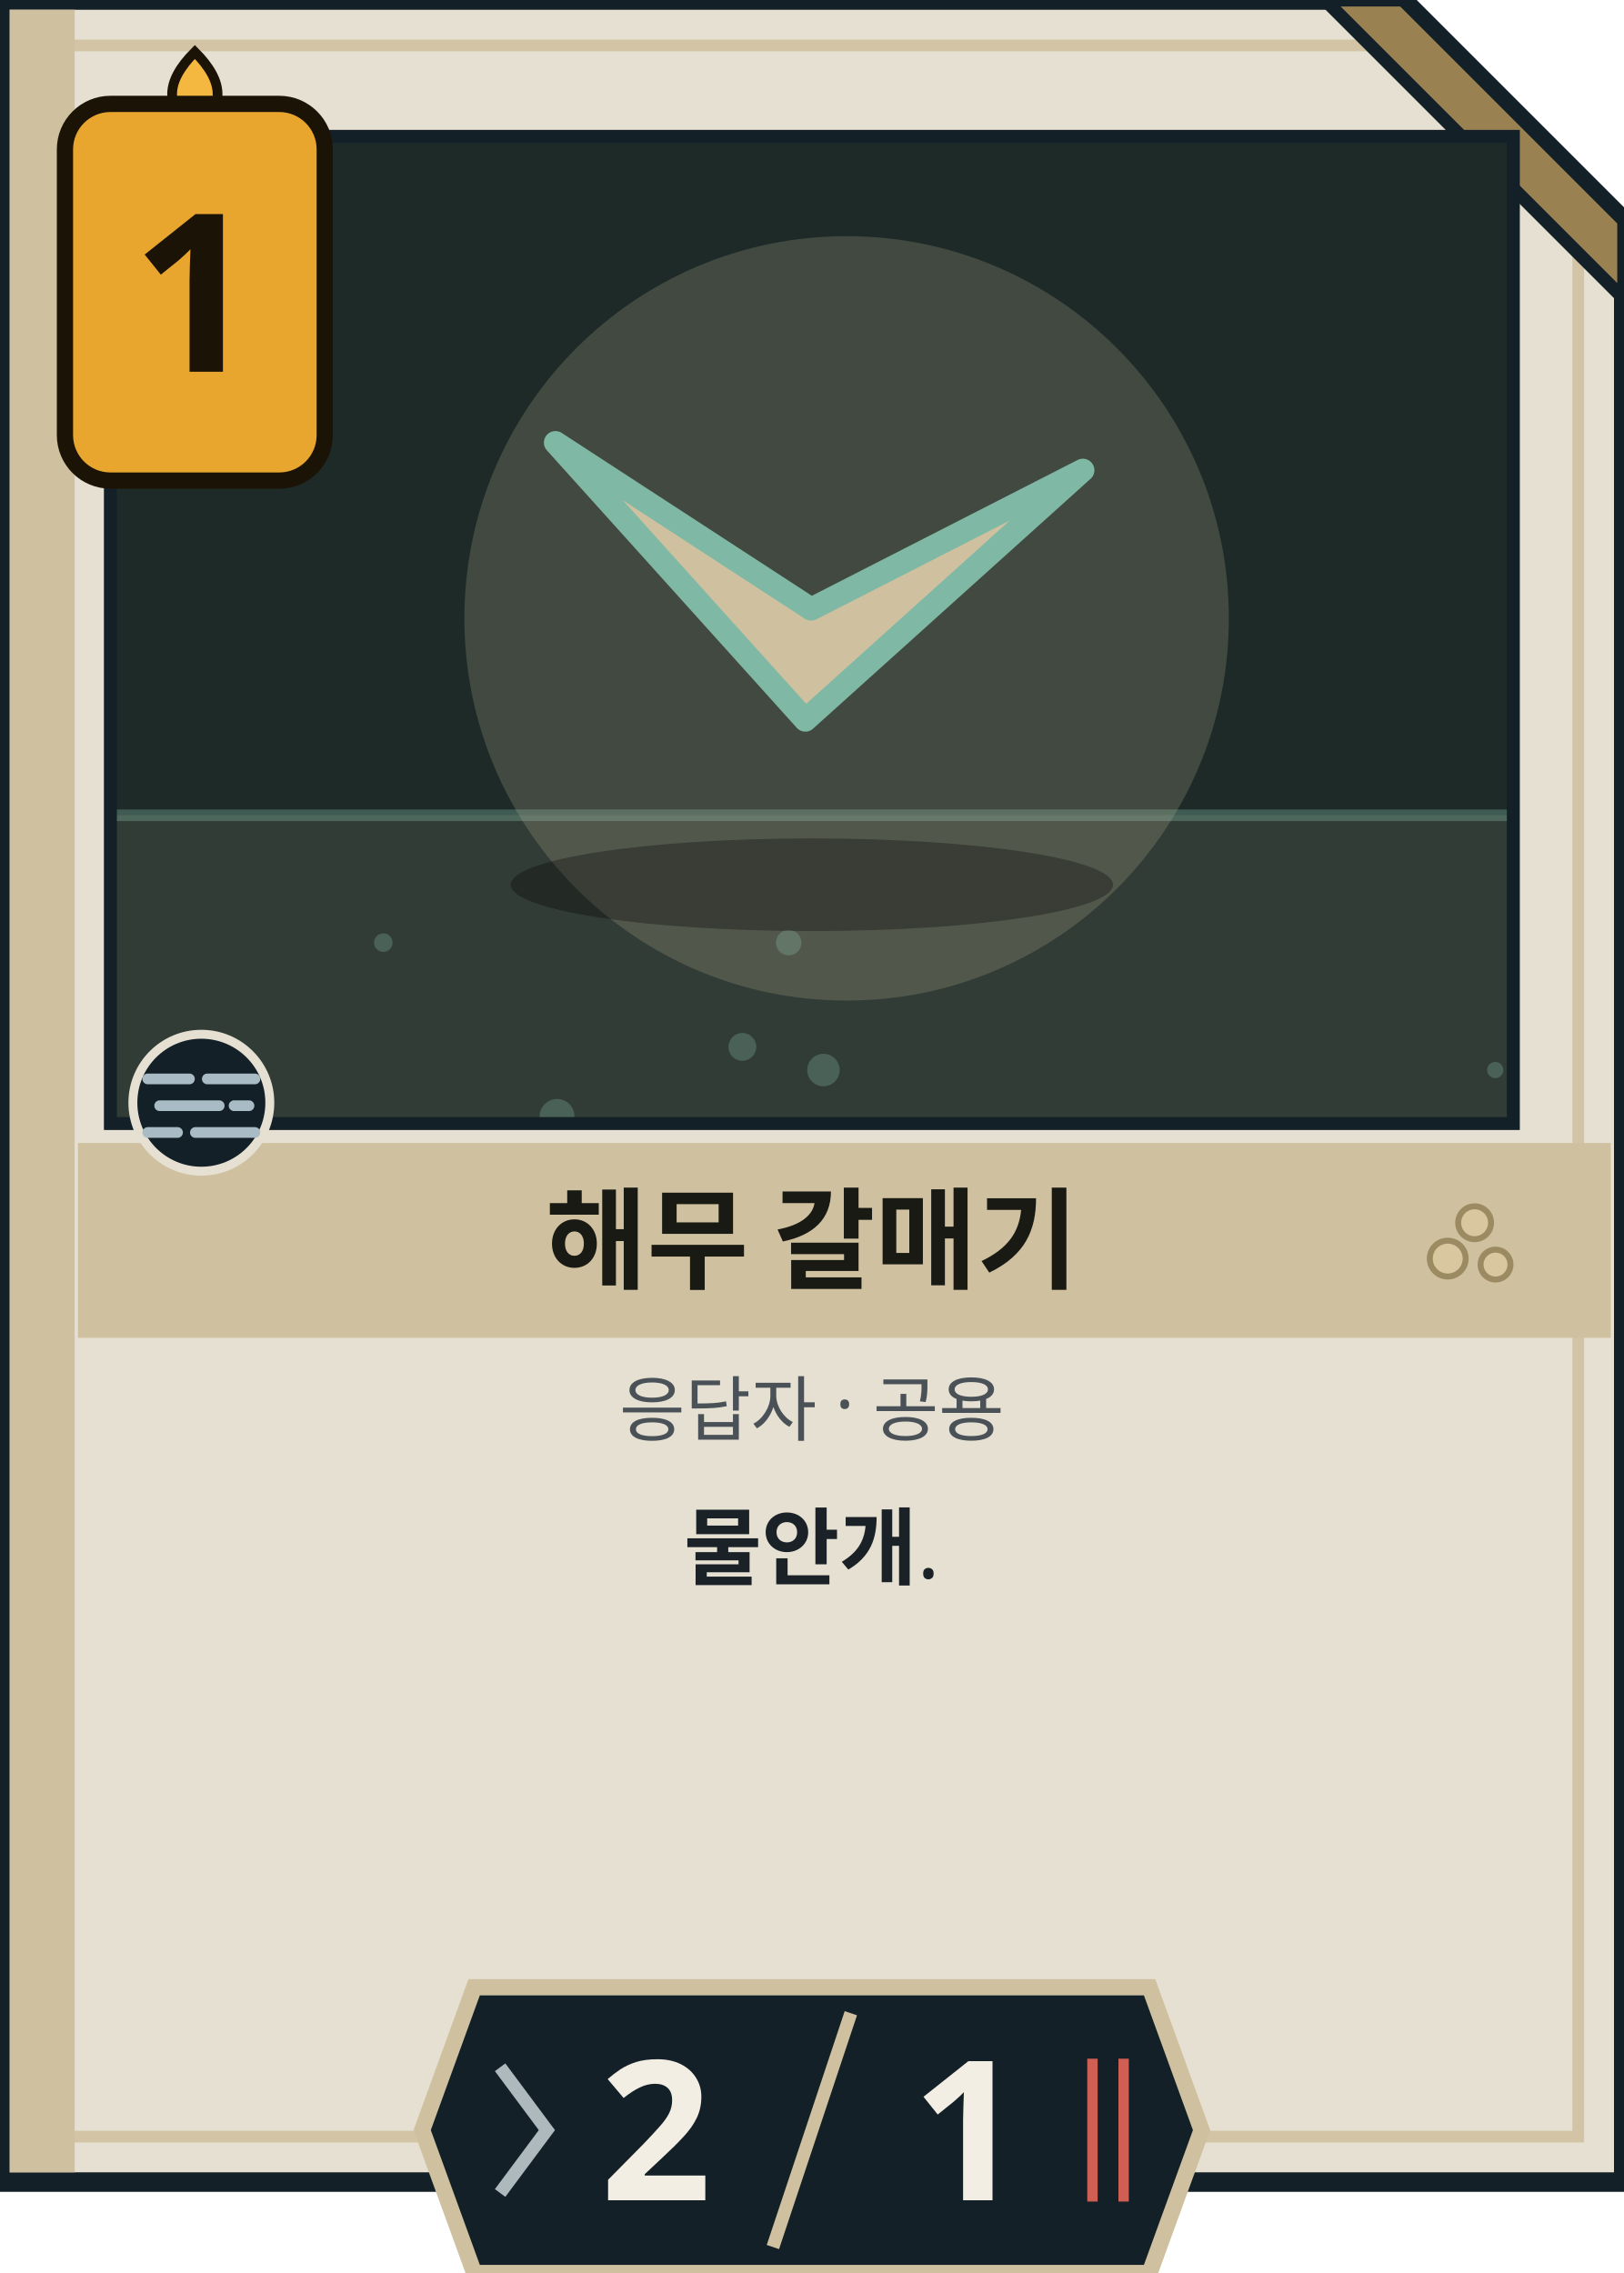
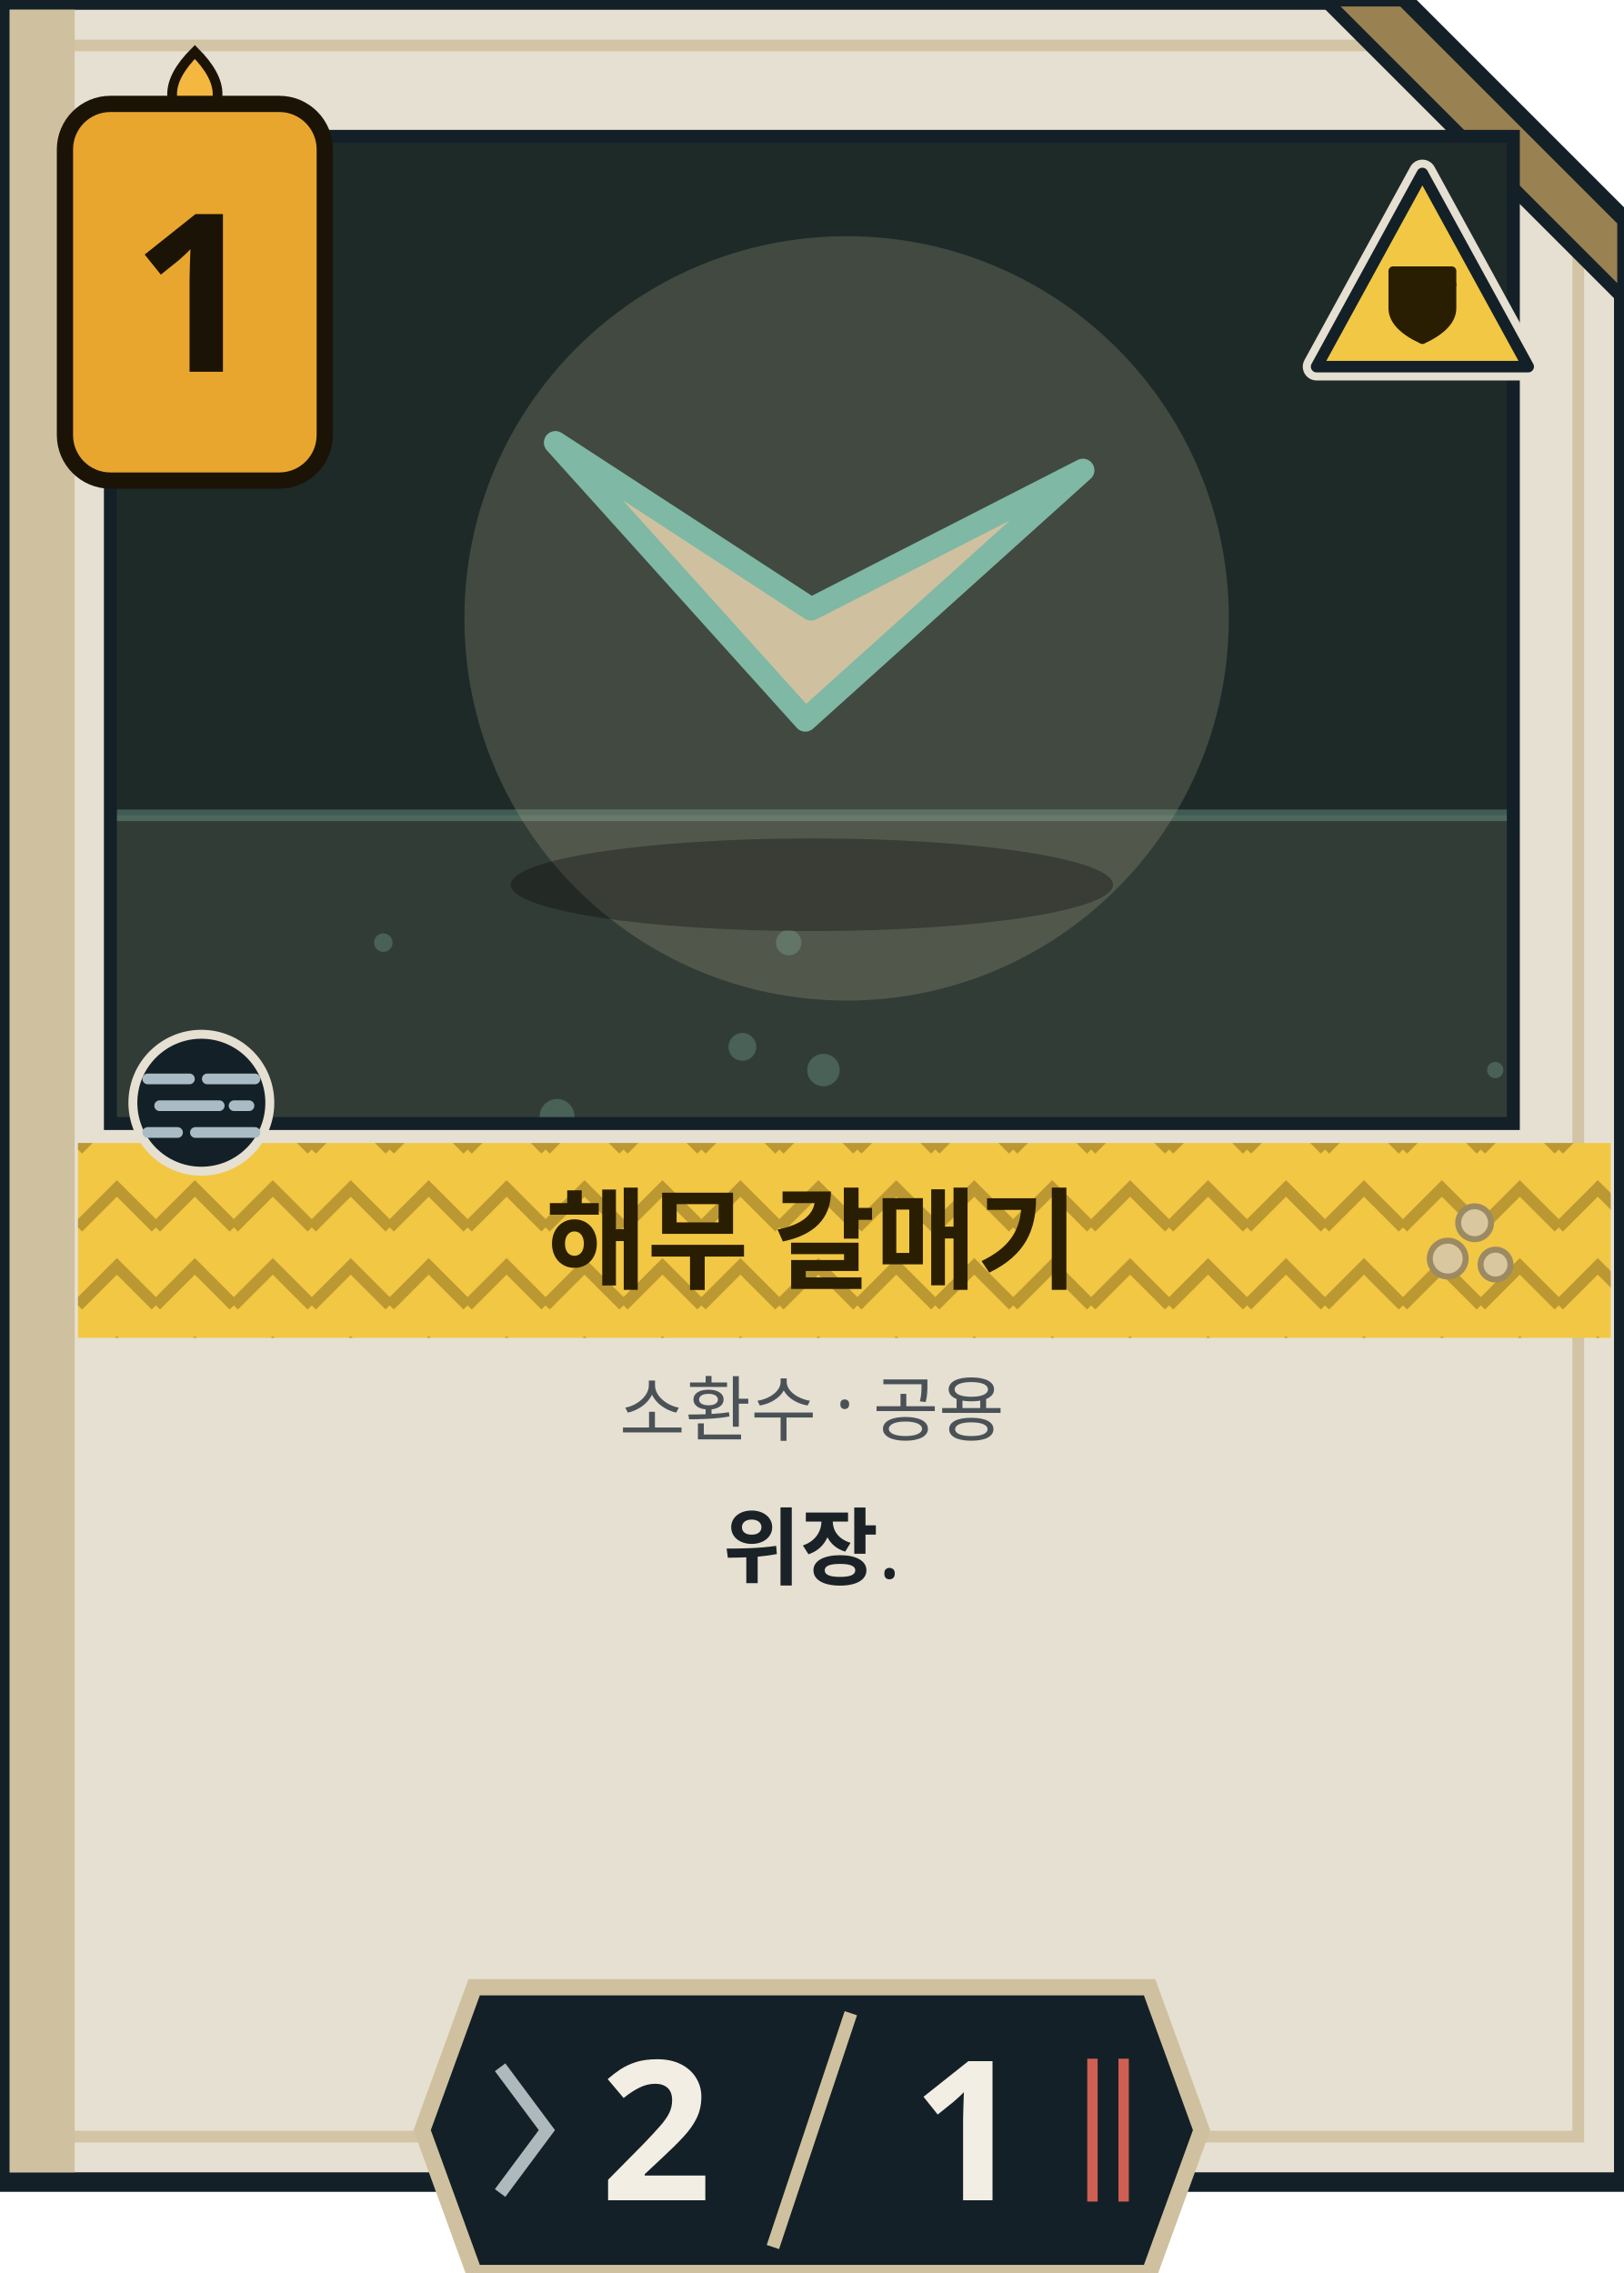
<svg xmlns="http://www.w3.org/2000/svg" viewBox="0 0 250 350" width="250" height="350">
  <path d="M0 0H216L250 34V336H0Z" fill="#E6E0D2" stroke="#142027" stroke-width="3" stroke-linejoin="round" />
  <path d="M7 7H213.2L243 36.8V329H7Z" fill="none" stroke="#CFC19F" stroke-opacity="0.9" stroke-width="1.8" />
  <rect x="1.5" y="1.5" width="10" height="333" fill="#CFC19F" />
  <path d="M204 0H216L250 34V46Z" fill="#9A8152" stroke="#142027" stroke-width="2" />
  <rect x="16" y="20" width="218" height="154" fill="#142027" />
  <svg x="18" y="22" width="214" height="150" viewBox="0 0 120 90" preserveAspectRatio="xMidYMid slice" overflow="hidden">
    <rect width="120" height="90" fill="#1E2A28" />
    <path d="M0 61H120V90H0Z" fill="#CFC19F" fill-opacity=".12" />
    <path d="M0 61H120" stroke="#7FB8A4" stroke-opacity=".35" stroke-width="1" />
    <circle cx="38" cy="87" r="1.5" fill="#7FB8A4" fill-opacity=".3" />
    <circle cx="58" cy="72" r="1.1" fill="#7FB8A4" fill-opacity=".3" />
    <circle cx="61" cy="83" r="1.4" fill="#7FB8A4" fill-opacity=".3" />
    <circle cx="54" cy="81" r="1.2" fill="#7FB8A4" fill-opacity=".3" />
    <circle cx="23" cy="72" r="0.8" fill="#7FB8A4" fill-opacity=".3" />
    <circle cx="119" cy="83" r="0.7" fill="#7FB8A4" fill-opacity=".3" />
    <g opacity=".2">
      <g transform="translate(63.0 44.0) rotate(0) scale(40.0)" stroke-width="0.050" stroke-linejoin="round" stroke-linecap="round">
        <circle r=".8" fill="#CFC19F" stroke="#CFC19F" />
      </g>
    </g>
    <ellipse cx="60" cy="67" rx="26" ry="4" fill="#000" fill-opacity=".3" />
    <g transform="translate(60.0 42.0) rotate(3) scale(24.0)" stroke-width="0.083" stroke-linejoin="round" stroke-linecap="round">
      <path d="M-.95-.5L0 .45L.95-.5L0 .05Z" fill="#CFC19F" stroke="#7FB8A4" />
    </g>
  </svg>
-   <rect x="12" y="176" width="236" height="30" fill="#CFC19F" />
-   <text x="125" y="197.12" text-anchor="middle" font-size="17" font-weight="700" fill="#1A1A14" font-family="'Noto Sans KR','Malgun Gothic','Apple SD Gothic Neo',system-ui,sans-serif">해무 갈매기</text>
+   <defs>
+     <pattern id="pat-buff" width="12" height="12" patternUnits="userSpaceOnUse">
+       <g opacity="0.28">
+         <path d="M0 9L6 3L12 9" fill="none" stroke="#2A1E02" stroke-width="1.8" />
+       </g>
+     </pattern>
+   </defs>
+   <rect x="12" y="176" width="236" height="30" fill="#F2C744" />
+   <rect x="12" y="176" width="236" height="30" fill="url(#pat-buff)" />
+   <text x="125" y="197.12" text-anchor="middle" font-size="17" font-weight="700" fill="#2A1E02" font-family="'Noto Sans KR','Malgun Gothic','Apple SD Gothic Neo',system-ui,sans-serif">해무 갈매기</text>
+   <g transform="translate(202 26) scale(0.7083333)">
+     <path d="M24 1L47 43H1Z" fill="none" stroke="#E6E0D2" stroke-width="6" stroke-linejoin="round" />
+     <path d="M24 1L47 43H1Z" fill="#F2C744" stroke="#142027" stroke-width="2.5" stroke-linejoin="round" />
+     <g transform="translate(24.0 29.0) rotate(0) scale(8.5)" stroke-width="0.235" stroke-linejoin="round" stroke-linecap="round">
+       <path d="M-.75-.8H.75V.15Q.75.6 0 .95Q-.75.6-.75.15Z" fill="#2A1E02" stroke="#2A1E02" />
+       <path d="M-.75-.45H.75" stroke="#2A1E02" fill="none" />
+     </g>
+   </g>
  <g transform="translate(216 180) scale(.46)">
    <circle cx="15" cy="30" r="6" fill="#D9C79F" stroke="#9C8A62" stroke-width="2" />
    <circle cx="31" cy="32" r="5" fill="#D9C79F" stroke="#9C8A62" stroke-width="2" />
    <circle cx="24" cy="18" r="5.5" fill="#D9C79F" stroke="#9C8A62" stroke-width="2" />
  </g>
  <g transform="translate(20 158.8) scale(0.4583333)">
    <circle cx="24" cy="24" r="23" fill="#142027" stroke="#E6E0D2" stroke-width="3" />
    <path d="M6 16H20M26 16H42M10 25H30M35 25H40M6 34H16M22 34H42" stroke="#A9BCC6" stroke-width="3.6" stroke-linecap="round" />
  </g>
-   <text x="125" y="221" text-anchor="middle" font-size="11" fill="#4A5257" font-family="'Noto Sans KR','Malgun Gothic','Apple SD Gothic Neo',system-ui,sans-serif">응답자 · 공용</text>
+   <text x="125" y="221" text-anchor="middle" font-size="11" fill="#4A5257" font-family="'Noto Sans KR','Malgun Gothic','Apple SD Gothic Neo',system-ui,sans-serif">소환수 · 공용</text>
  <text x="125" y="243" text-anchor="middle" font-size="13" fill="#1A2227" font-family="'Noto Sans KR','Malgun Gothic','Apple SD Gothic Neo',system-ui,sans-serif">
-     <tspan font-weight="800">물안개</tspan>.</text>
+     <tspan font-weight="800">위장</tspan>.</text>
  <g transform="translate(10 16)">
    <path d="M20 -8Q27 -1 20 4Q13 -1 20 -8Z" fill="#F4B740" stroke="#1B1306" stroke-width="1.5" />
    <rect width="40" height="58" rx="7" fill="#E9A62E" stroke="#1B1306" stroke-width="2.5" />
    <text x="20" y="41.24" text-anchor="middle" font-size="34" font-weight="800" fill="#1B1306" font-family="'Noto Sans KR','Malgun Gothic','Apple SD Gothic Neo',system-ui,sans-serif">1</text>
  </g>
  <g transform="translate(65 306)">
    <path d="M8 0H112L120 22L112 44H8L0 22Z" fill="#142027" stroke="#CFC19F" stroke-width="2.5" />
    <path d="M66 4L54 40" stroke="#CFC19F" stroke-width="2" />
    <path d="M12 12.32L19.2 22L12 31.68" fill="none" stroke="#AEB9BD" stroke-width="2" />
    <path d="M108 11V33M103.2 11V33" stroke="#FF6F5E" stroke-opacity=".8" stroke-width="1.6" />
    <text x="36" y="32.8" text-anchor="middle" font-size="30" font-weight="800" fill="#F2EEE4" font-family="'Noto Sans KR','Malgun Gothic','Apple SD Gothic Neo',system-ui,sans-serif">2</text>
    <text x="84" y="32.8" text-anchor="middle" font-size="30" font-weight="800" fill="#F2EEE4" font-family="'Noto Sans KR','Malgun Gothic','Apple SD Gothic Neo',system-ui,sans-serif">1</text>
  </g>
</svg>
